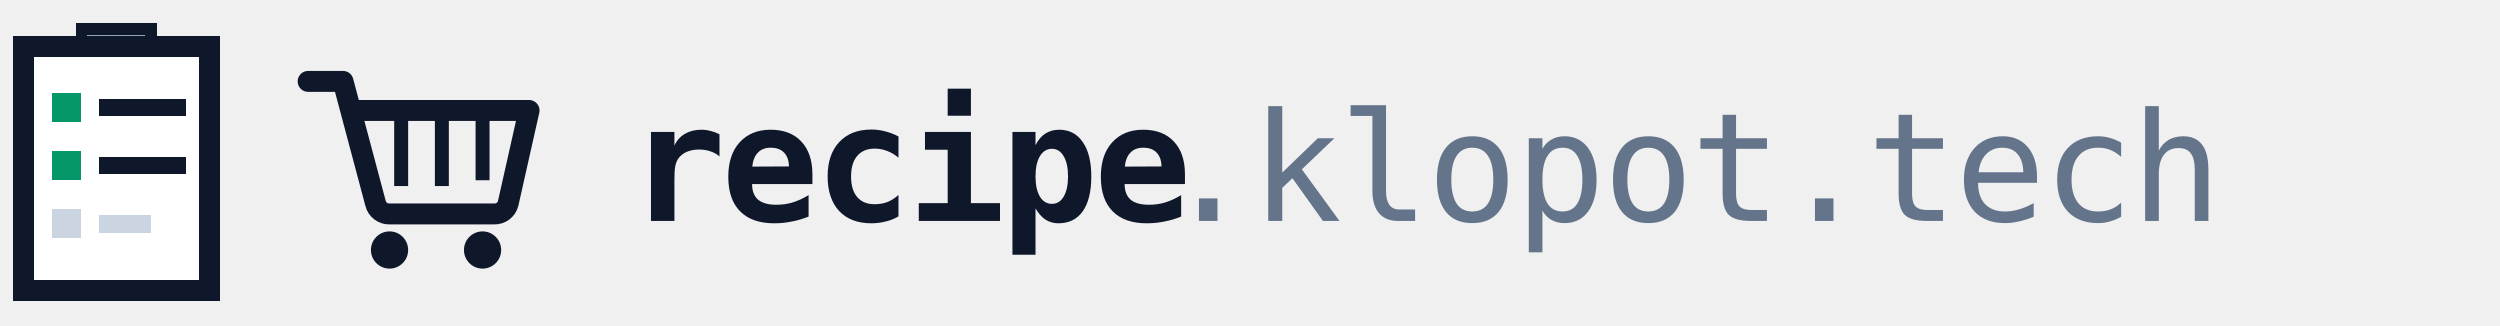
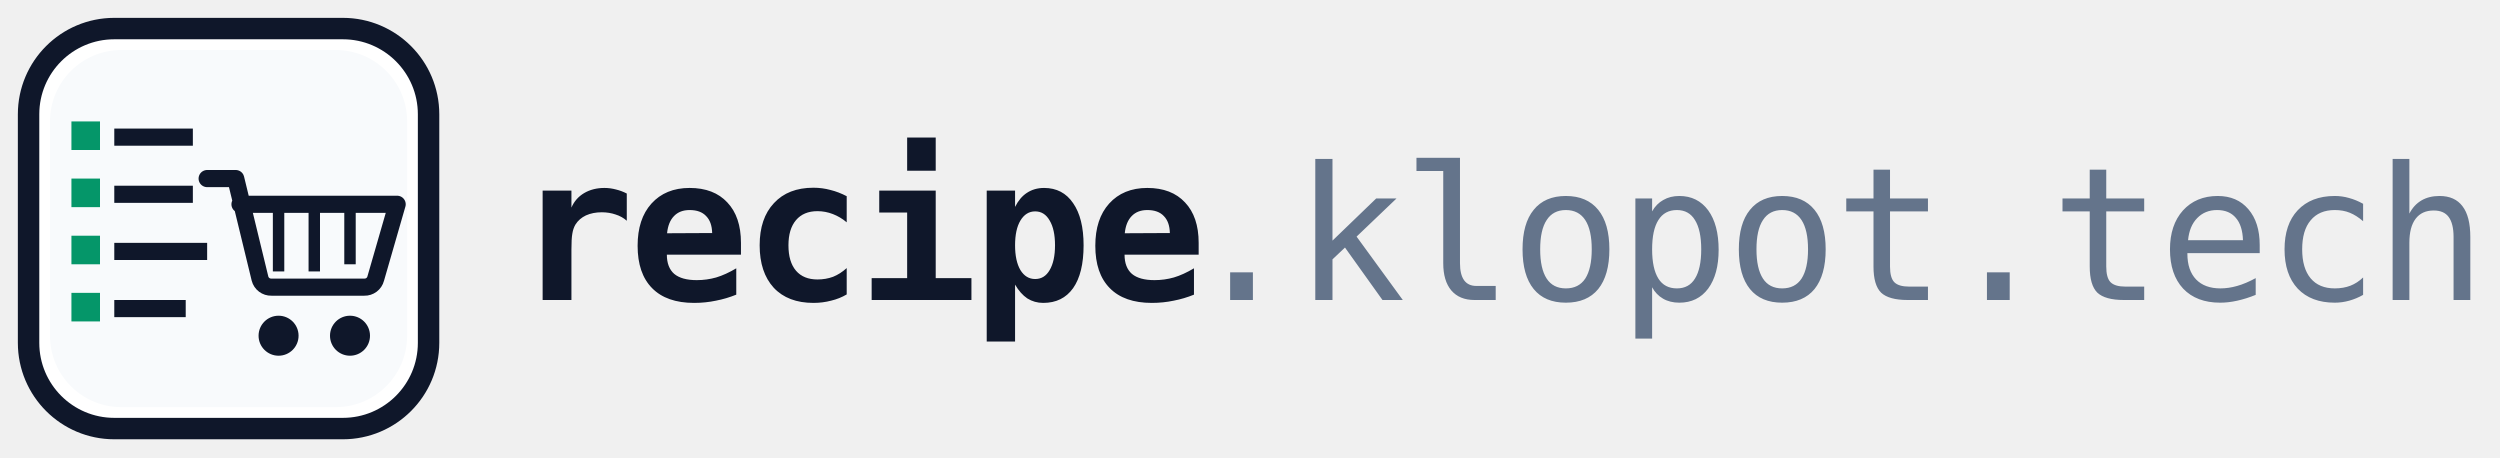
- <svg xmlns="http://www.w3.org/2000/svg" viewBox="0 0 215 28" fill="none">
-   <g transform="translate(1, 2)" shape-rendering="crispEdges">
-     <rect x="5.5" y="0" width="7" height="2.5" fill="#0f172a" />
-     <rect x="6.5" y="1" width="5" height="1" fill="#94a3b8" />
-     <rect x="1" y="2" width="16" height="21" fill="#ffffff" stroke="#0f172a" stroke-width="1.8" />
-     <rect x="3.5" y="6" width="2.5" height="2.5" fill="#059669" />
-     <rect x="7.5" y="6.5" width="7.5" height="1.5" fill="#0f172a" />
-     <rect x="3.5" y="11" width="2.5" height="2.5" fill="#059669" />
-     <rect x="7.5" y="11.5" width="7.5" height="1.5" fill="#0f172a" />
-     <rect x="3.5" y="16" width="2.5" height="2.5" fill="#cbd5e1" />
-     <rect x="7.5" y="16.5" width="4.5" height="1.5" fill="#cbd5e1" />
+ <svg xmlns="http://www.w3.org/2000/svg" viewBox="0 0 175 32" fill="none">
+   <g transform="translate(2, 2)">
+     <rect x="0" y="0" width="28" height="28" rx="6" fill="#ffffff" stroke="#0f172a" stroke-width="1.5" />
+     <rect x="1.5" y="1.5" width="25" height="25" rx="5" fill="#f8fafc" />
+     <rect x="3" y="6.5" width="2" height="2" fill="#059669" />
+     <rect x="6" y="7" width="5.5" height="1.2" fill="#0f172a" />
+     <rect x="3" y="10.5" width="2" height="2" fill="#059669" />
+     <rect x="6" y="11" width="5.5" height="1.2" fill="#0f172a" />
+     <rect x="3" y="14.5" width="2" height="2" fill="#059669" />
+     <rect x="6" y="15" width="6.5" height="1.2" fill="#0f172a" />
+     <rect x="3" y="18.5" width="2" height="2" fill="#059669" />
+     <rect x="6" y="19" width="5" height="1.2" fill="#0f172a" />
+     <path d="M12.5 10.5h2l1.7 7a0.8 0.8 0 0 0 0.8.6h6.5a0.8 0.8 0 0 0 0.8-.6l1.5-5.2H14.8" stroke="#0f172a" stroke-width="1.2" stroke-linecap="round" stroke-linejoin="round" />
+     <line x1="17.5" y1="12" x2="17.5" y2="17" stroke="#0f172a" stroke-width="0.8" stroke-linecap="butt" />
+     <line x1="20" y1="12" x2="20" y2="17" stroke="#0f172a" stroke-width="0.8" stroke-linecap="butt" />
+     <line x1="22.5" y1="12" x2="22.5" y2="16.5" stroke="#0f172a" stroke-width="0.8" stroke-linecap="butt" />
+     <circle cx="17.5" cy="21.5" r="1.4" fill="#0f172a" />
+     <circle cx="22.5" cy="21.5" r="1.4" fill="#0f172a" />
  </g>
-   <g transform="translate(25, 2)">
-     <path d="M1.5 5h3l2.8 10.5a1.2 1.2 0 0 0 1.2.9h9a1.2 1.2 0 0 0 1.2-.9L20.5 7.5H5.2" stroke="#0f172a" stroke-width="1.8" stroke-linecap="round" stroke-linejoin="round" />
-     <line x1="9.5" y1="8" x2="9.5" y2="14" stroke="#0f172a" stroke-width="1.2" stroke-linecap="butt" />
-     <line x1="13" y1="8" x2="13" y2="14" stroke="#0f172a" stroke-width="1.2" stroke-linecap="butt" />
-     <line x1="16.5" y1="8" x2="16.5" y2="13.5" stroke="#0f172a" stroke-width="1.2" stroke-linecap="butt" />
-     <circle cx="8.5" cy="19.5" r="1.6" fill="#0f172a" />
-     <circle cx="16.5" cy="19.5" r="1.6" fill="#0f172a" />
-   </g>
-   <text x="54" y="19" font-family="ui-monospace, SFMono-Regular, Menlo, Monaco, Consolas, monospace" font-size="14" font-weight="900" fill="#0f172a" letter-spacing="-0.03em">recipe</text>
-   <text x="100" y="19" font-family="ui-monospace, SFMono-Regular, Menlo, Monaco, Consolas, monospace" font-size="13" font-weight="400" fill="#64748b" letter-spacing="-0.02em">.klopot.tech</text>
+   <text x="36" y="21" font-family="ui-monospace, SFMono-Regular, Menlo, Monaco, Consolas, monospace" font-size="14" font-weight="900" fill="#0f172a" letter-spacing="-0.03em">recipe</text>
+   <text x="83" y="21" font-family="ui-monospace, SFMono-Regular, Menlo, Monaco, Consolas, monospace" font-size="13" font-weight="400" fill="#64748b" letter-spacing="-0.02em">.klopot.tech</text>
</svg>
